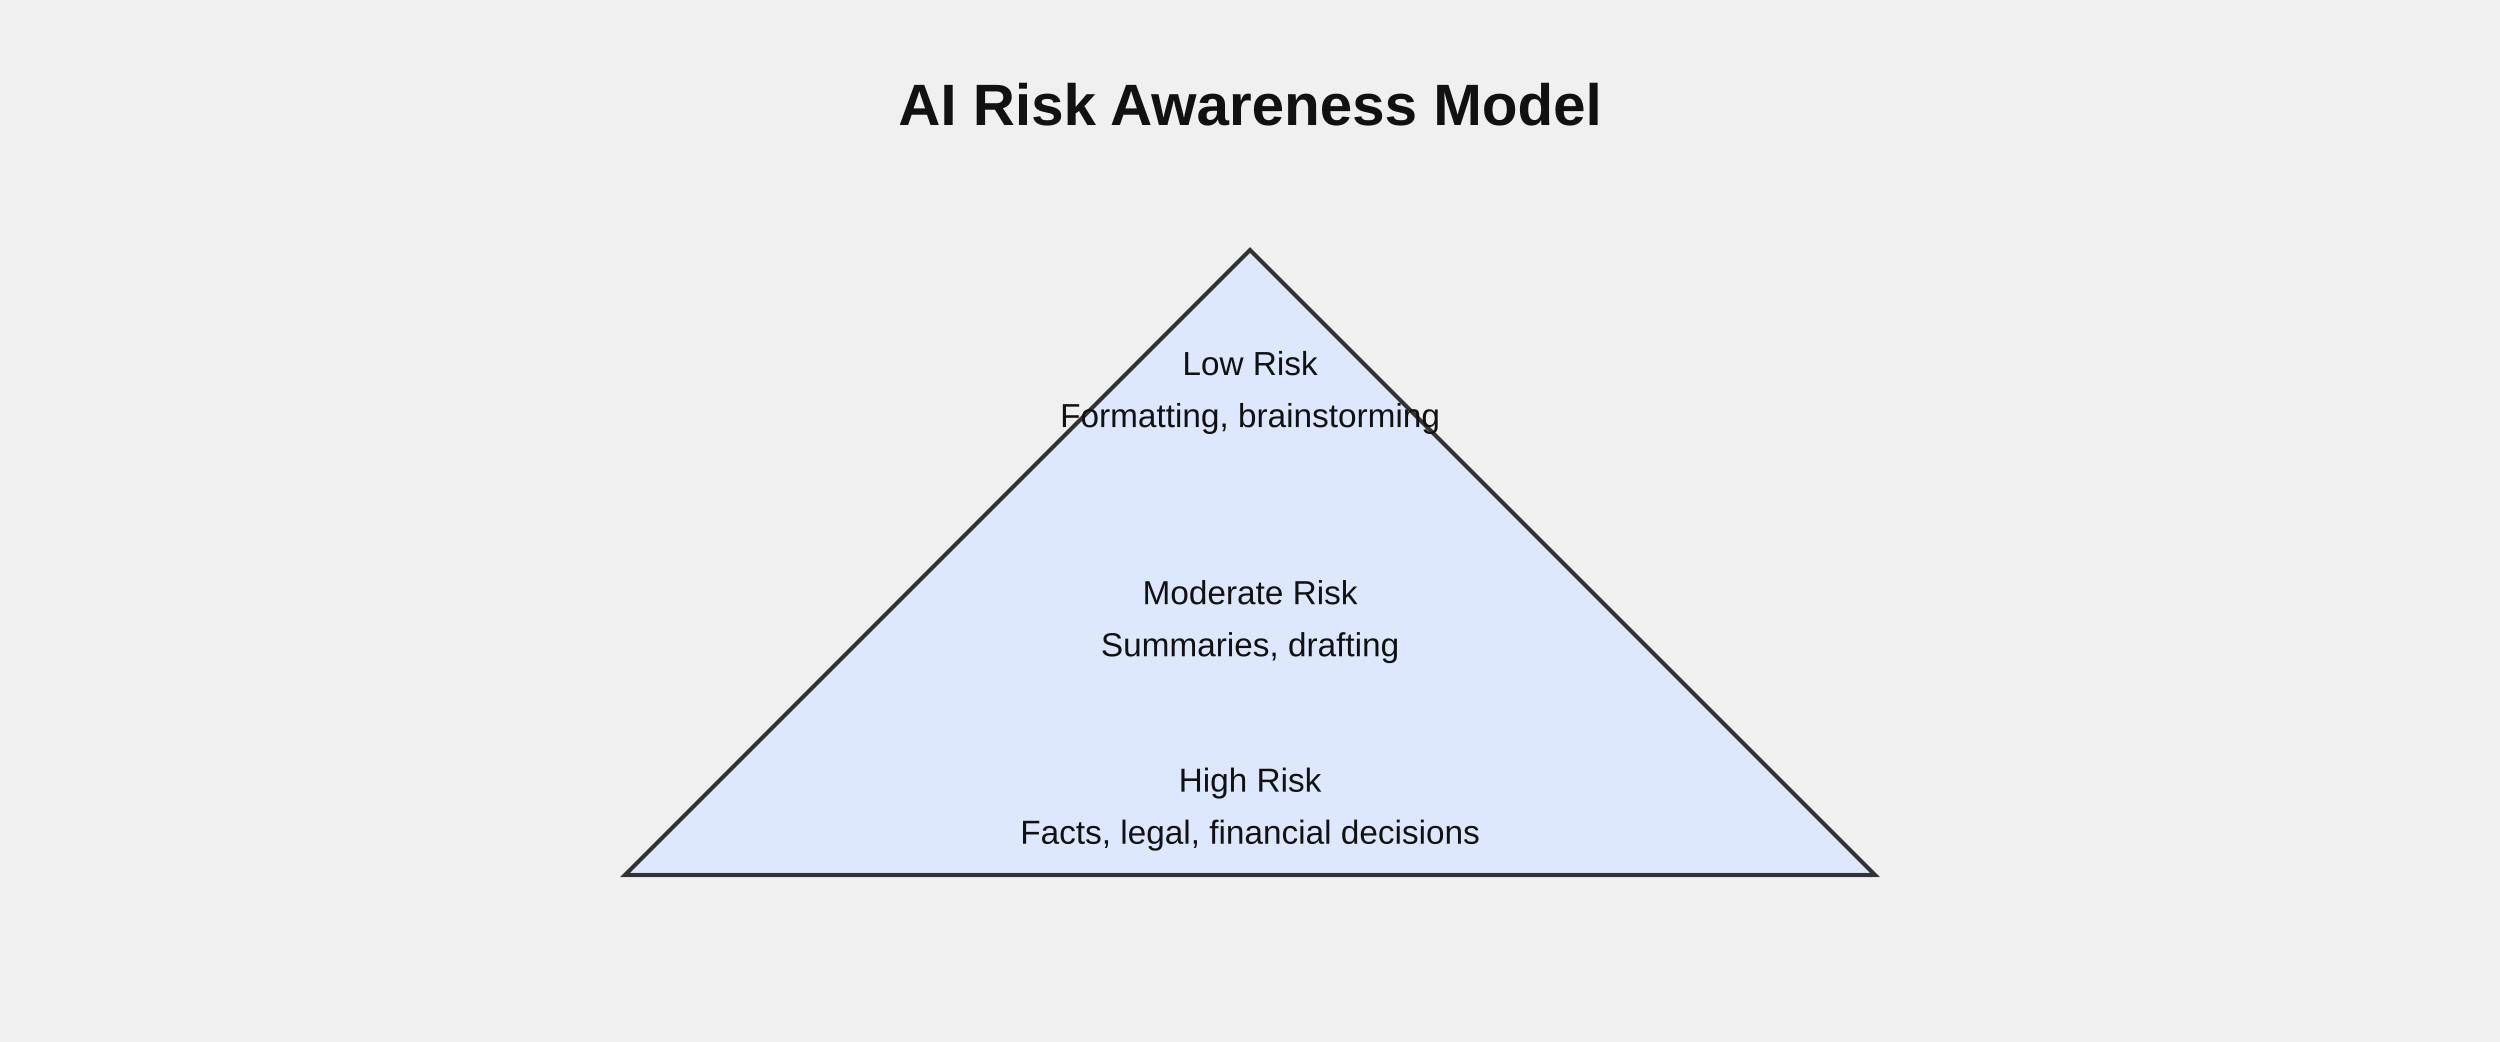
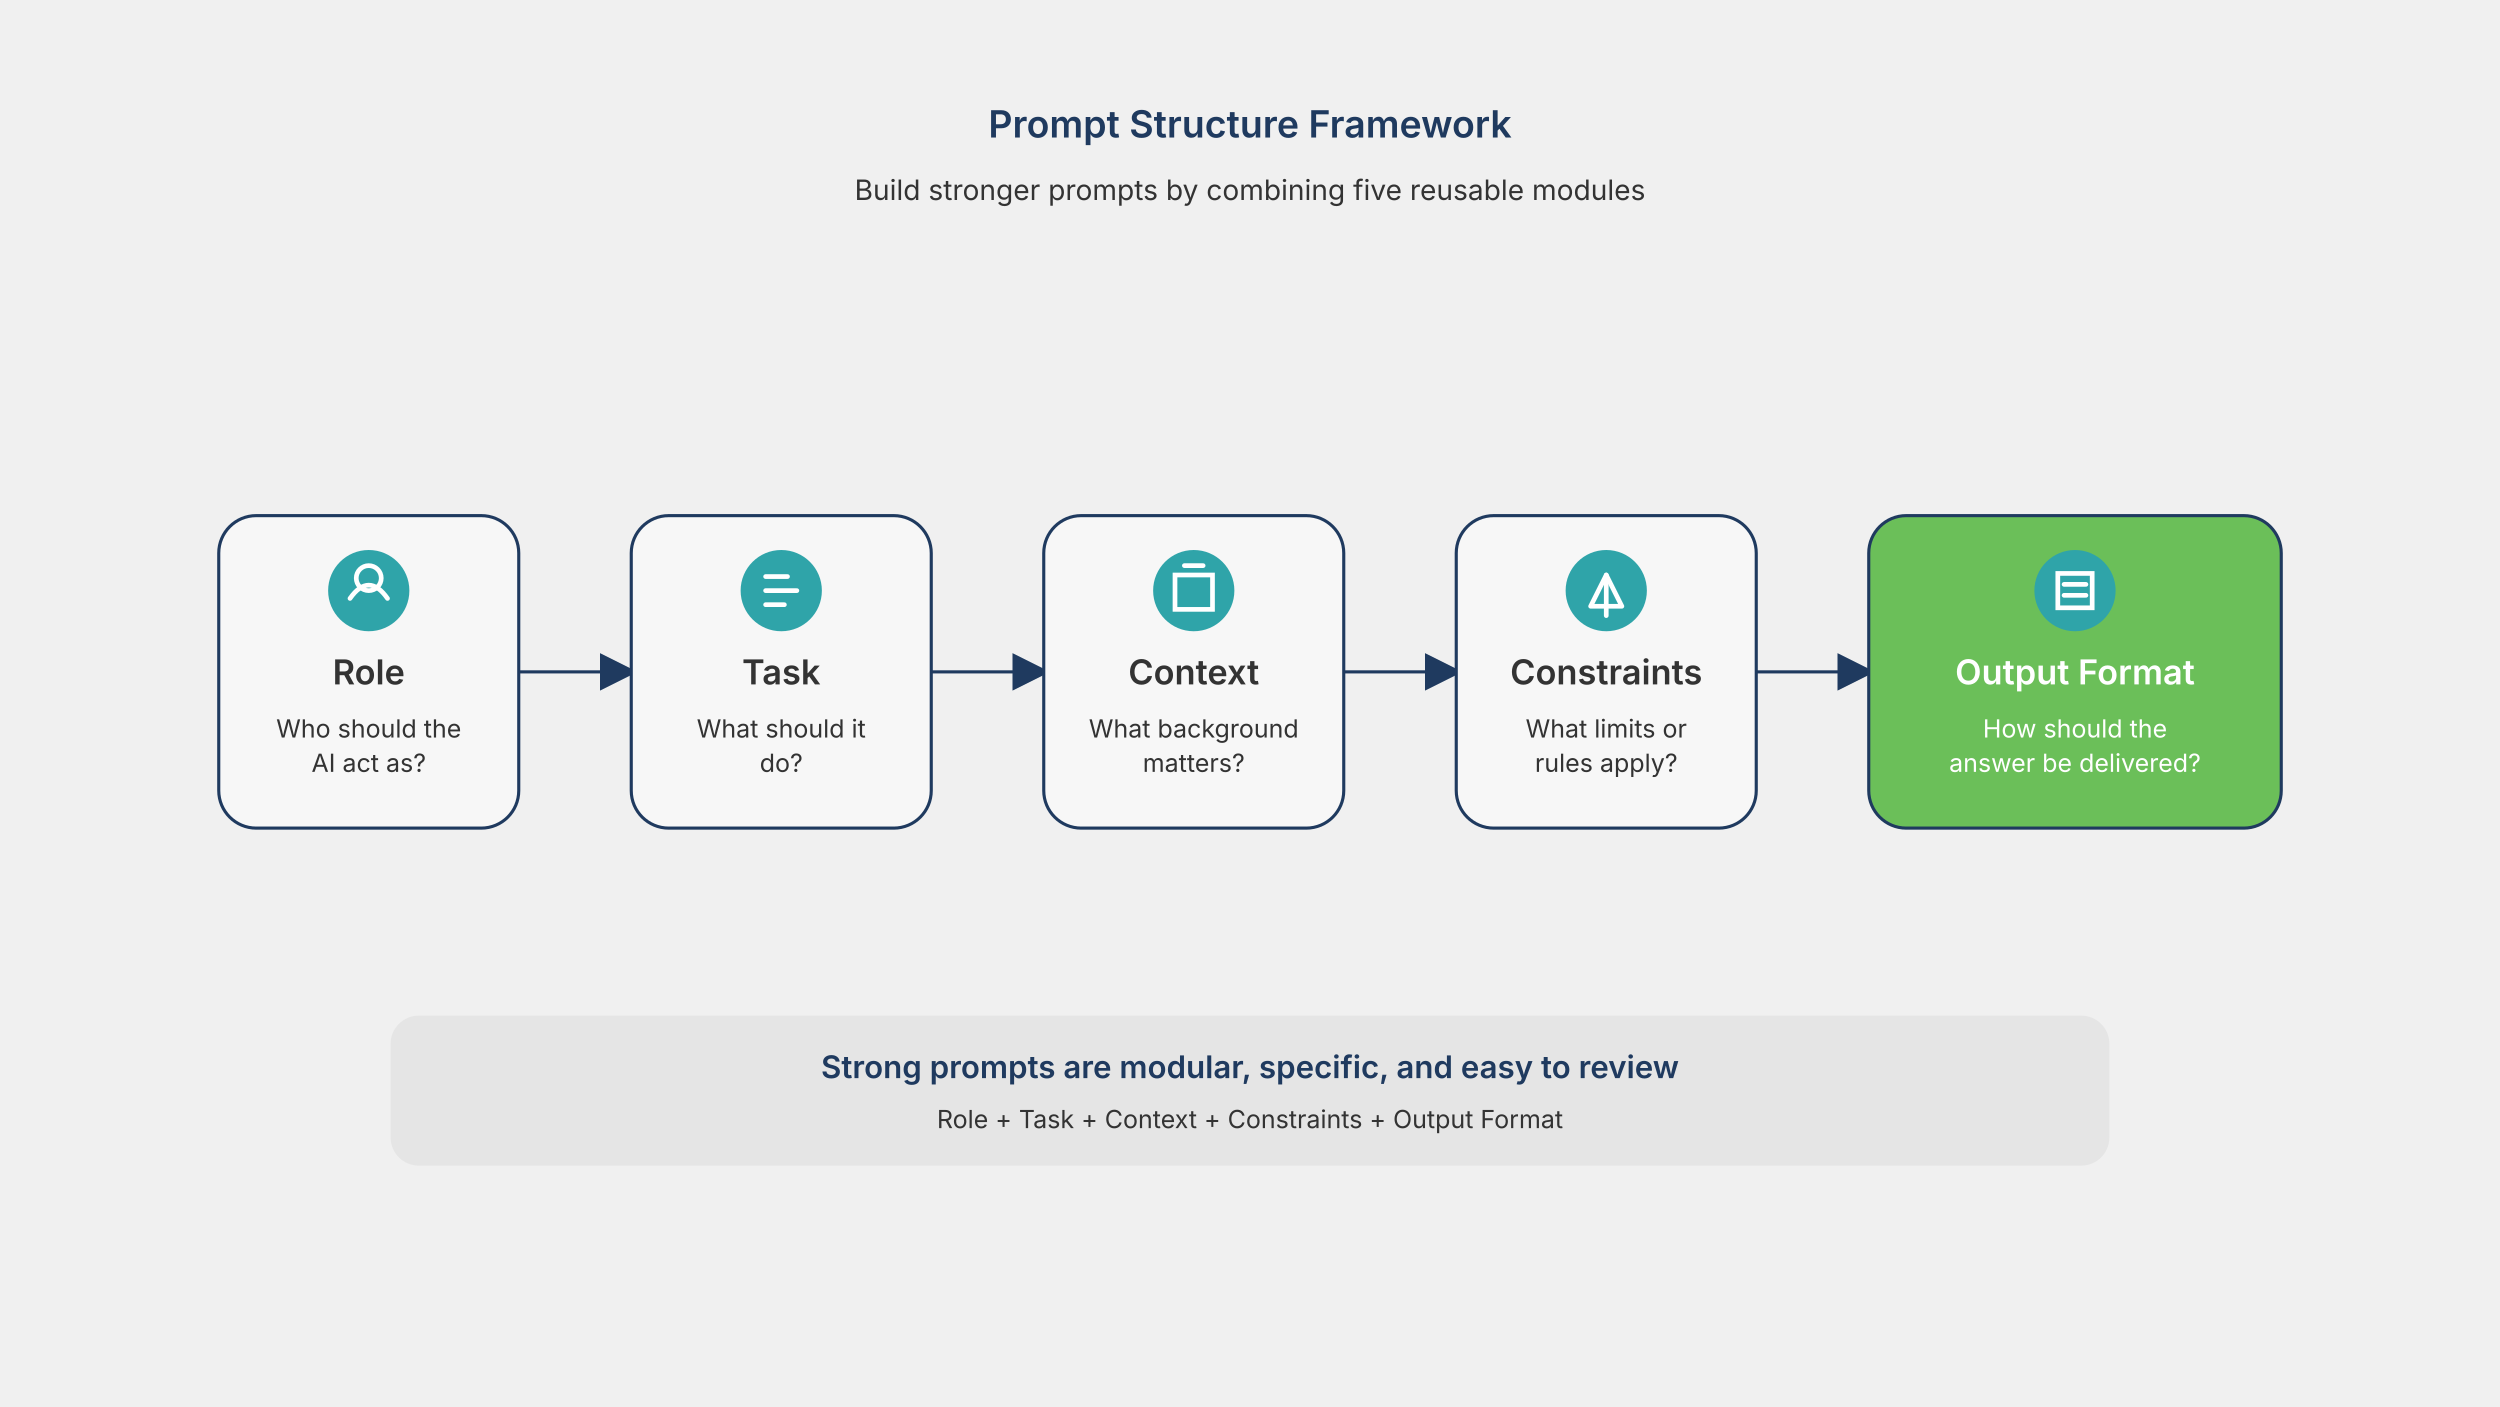
- <svg xmlns="http://www.w3.org/2000/svg" width="1200" height="500" viewBox="0 0 1200 500">
-   <style>
- .title { font: bold 28px Arial; fill:#111; }
- .label { font: 16px Arial; fill:#111; }
- </style>
-   <text x="600" y="60" text-anchor="middle" class="title">AI Risk Awareness Model</text>
-   <polygon points="600,120 900,420 300,420" fill="#DDE8FF" stroke="#333" stroke-width="2" />
-   <text x="600" y="180" text-anchor="middle" class="label">Low Risk</text>
-   <text x="600" y="205" text-anchor="middle" class="label">Formatting, brainstorming</text>
-   <text x="600" y="290" text-anchor="middle" class="label">Moderate Risk</text>
-   <text x="600" y="315" text-anchor="middle" class="label">Summaries, drafting</text>
-   <text x="600" y="380" text-anchor="middle" class="label">High Risk</text>
-   <text x="600" y="405" text-anchor="middle" class="label">Facts, legal, financial decisions</text>
+ <svg xmlns="http://www.w3.org/2000/svg" width="1600" height="900" viewBox="0 0 1600 900" role="img" aria-labelledby="title desc">
+   <defs>
+     <marker id="arrow" markerWidth="12" markerHeight="12" refX="10" refY="6" orient="auto" markerUnits="strokeWidth">
+       <path d="M0,0 L12,6 L0,12 z" fill="#1F3A5F" />
+     </marker>
+   </defs>
+   <rect width="1600" height="900" fill="transparent" />
+   <text x="800" y="88" text-anchor="middle" font-family="Inter, Arial, sans-serif" font-size="24" font-weight="600" fill="#1F3A5F">
+     Prompt Structure Framework
+   </text>
+   <text x="800" y="128" text-anchor="middle" font-family="Inter, Arial, sans-serif" font-size="18" fill="#333333">
+     Build stronger prompts by combining five reusable modules
+   </text>
+   <g>
+     <line x1="332" y1="430" x2="404" y2="430" stroke="#1F3A5F" stroke-width="2" marker-end="url(#arrow)" />
+     <line x1="596" y1="430" x2="668" y2="430" stroke="#1F3A5F" stroke-width="2" marker-end="url(#arrow)" />
+     <line x1="860" y1="430" x2="932" y2="430" stroke="#1F3A5F" stroke-width="2" marker-end="url(#arrow)" />
+     <line x1="1124" y1="430" x2="1196" y2="430" stroke="#1F3A5F" stroke-width="2" marker-end="url(#arrow)" />
+     <rect x="140" y="330" width="192" height="200" rx="24" fill="#F7F7F7" stroke="#1F3A5F" stroke-width="2" />
+     <circle cx="236" cy="378" r="26" fill="#2FA4A9" />
+     <path d="M224 383 Q236 366 248 383" fill="none" stroke="#FFFFFF" stroke-width="3" stroke-linecap="round" />
+     <circle cx="236" cy="370" r="8" fill="none" stroke="#FFFFFF" stroke-width="3" />
+     <text x="236" y="438" text-anchor="middle" font-family="Inter, Arial, sans-serif" font-size="22" font-weight="600" fill="#333333">Role</text>
+     <text x="236" y="472" text-anchor="middle" font-family="Inter, Arial, sans-serif" font-size="16" fill="#333333">Who should the</text>
+     <text x="236" y="494" text-anchor="middle" font-family="Inter, Arial, sans-serif" font-size="16" fill="#333333">AI act as?</text>
+     <rect x="404" y="330" width="192" height="200" rx="24" fill="#F7F7F7" stroke="#1F3A5F" stroke-width="2" />
+     <circle cx="500" cy="378" r="26" fill="#2FA4A9" />
+     <path d="M490 369 h14 M490 378 h20 M490 387 h12" stroke="#FFFFFF" stroke-width="3" stroke-linecap="round" />
+     <text x="500" y="438" text-anchor="middle" font-family="Inter, Arial, sans-serif" font-size="22" font-weight="600" fill="#333333">Task</text>
+     <text x="500" y="472" text-anchor="middle" font-family="Inter, Arial, sans-serif" font-size="16" fill="#333333">What should it</text>
+     <text x="500" y="494" text-anchor="middle" font-family="Inter, Arial, sans-serif" font-size="16" fill="#333333">do?</text>
+     <rect x="668" y="330" width="192" height="200" rx="24" fill="#F7F7F7" stroke="#1F3A5F" stroke-width="2" />
+     <circle cx="764" cy="378" r="26" fill="#2FA4A9" />
+     <path d="M752 390 L752 368 L776 368 L776 390 Z" fill="none" stroke="#FFFFFF" stroke-width="3" />
+     <path d="M758 362 h12" stroke="#FFFFFF" stroke-width="3" stroke-linecap="round" />
+     <text x="764" y="438" text-anchor="middle" font-family="Inter, Arial, sans-serif" font-size="22" font-weight="600" fill="#333333">Context</text>
+     <text x="764" y="472" text-anchor="middle" font-family="Inter, Arial, sans-serif" font-size="16" fill="#333333">What background</text>
+     <text x="764" y="494" text-anchor="middle" font-family="Inter, Arial, sans-serif" font-size="16" fill="#333333">matters?</text>
+     <rect x="932" y="330" width="192" height="200" rx="24" fill="#F7F7F7" stroke="#1F3A5F" stroke-width="2" />
+     <circle cx="1028" cy="378" r="26" fill="#2FA4A9" />
+     <path d="M1018 388 L1028 368 L1038 388 Z" fill="none" stroke="#FFFFFF" stroke-width="3" stroke-linejoin="round" />
+     <line x1="1028" y1="368" x2="1028" y2="394" stroke="#FFFFFF" stroke-width="3" stroke-linecap="round" />
+     <text x="1028" y="438" text-anchor="middle" font-family="Inter, Arial, sans-serif" font-size="22" font-weight="600" fill="#333333">Constraints</text>
+     <text x="1028" y="472" text-anchor="middle" font-family="Inter, Arial, sans-serif" font-size="16" fill="#333333">What limits or</text>
+     <text x="1028" y="494" text-anchor="middle" font-family="Inter, Arial, sans-serif" font-size="16" fill="#333333">rules apply?</text>
+     <rect x="1196" y="330" width="264" height="200" rx="24" fill="#6BBF59" stroke="#1F3A5F" stroke-width="2" />
+     <circle cx="1328" cy="378" r="26" fill="#2FA4A9" />
+     <rect x="1317" y="367" width="22" height="22" fill="none" stroke="#FFFFFF" stroke-width="3" />
+     <path d="M1321 374 h14 M1321 381 h14" stroke="#FFFFFF" stroke-width="3" stroke-linecap="round" />
+     <text x="1328" y="438" text-anchor="middle" font-family="Inter, Arial, sans-serif" font-size="22" font-weight="600" fill="#FFFFFF">Output Format</text>
+     <text x="1328" y="472" text-anchor="middle" font-family="Inter, Arial, sans-serif" font-size="16" fill="#FFFFFF">How should the</text>
+     <text x="1328" y="494" text-anchor="middle" font-family="Inter, Arial, sans-serif" font-size="16" fill="#FFFFFF">answer be delivered?</text>
+   </g>
+   <rect x="250" y="650" width="1100" height="96" rx="18" fill="#E5E5E5" />
+   <text x="800" y="690" text-anchor="middle" font-family="Inter, Arial, sans-serif" font-size="20" font-weight="600" fill="#1F3A5F">
+     Strong prompts are modular, specific, and easy to review
+   </text>
+   <text x="800" y="722" text-anchor="middle" font-family="Inter, Arial, sans-serif" font-size="16" fill="#333333">
+     Role + Task + Context + Constraints + Output Format
+   </text>
</svg>
